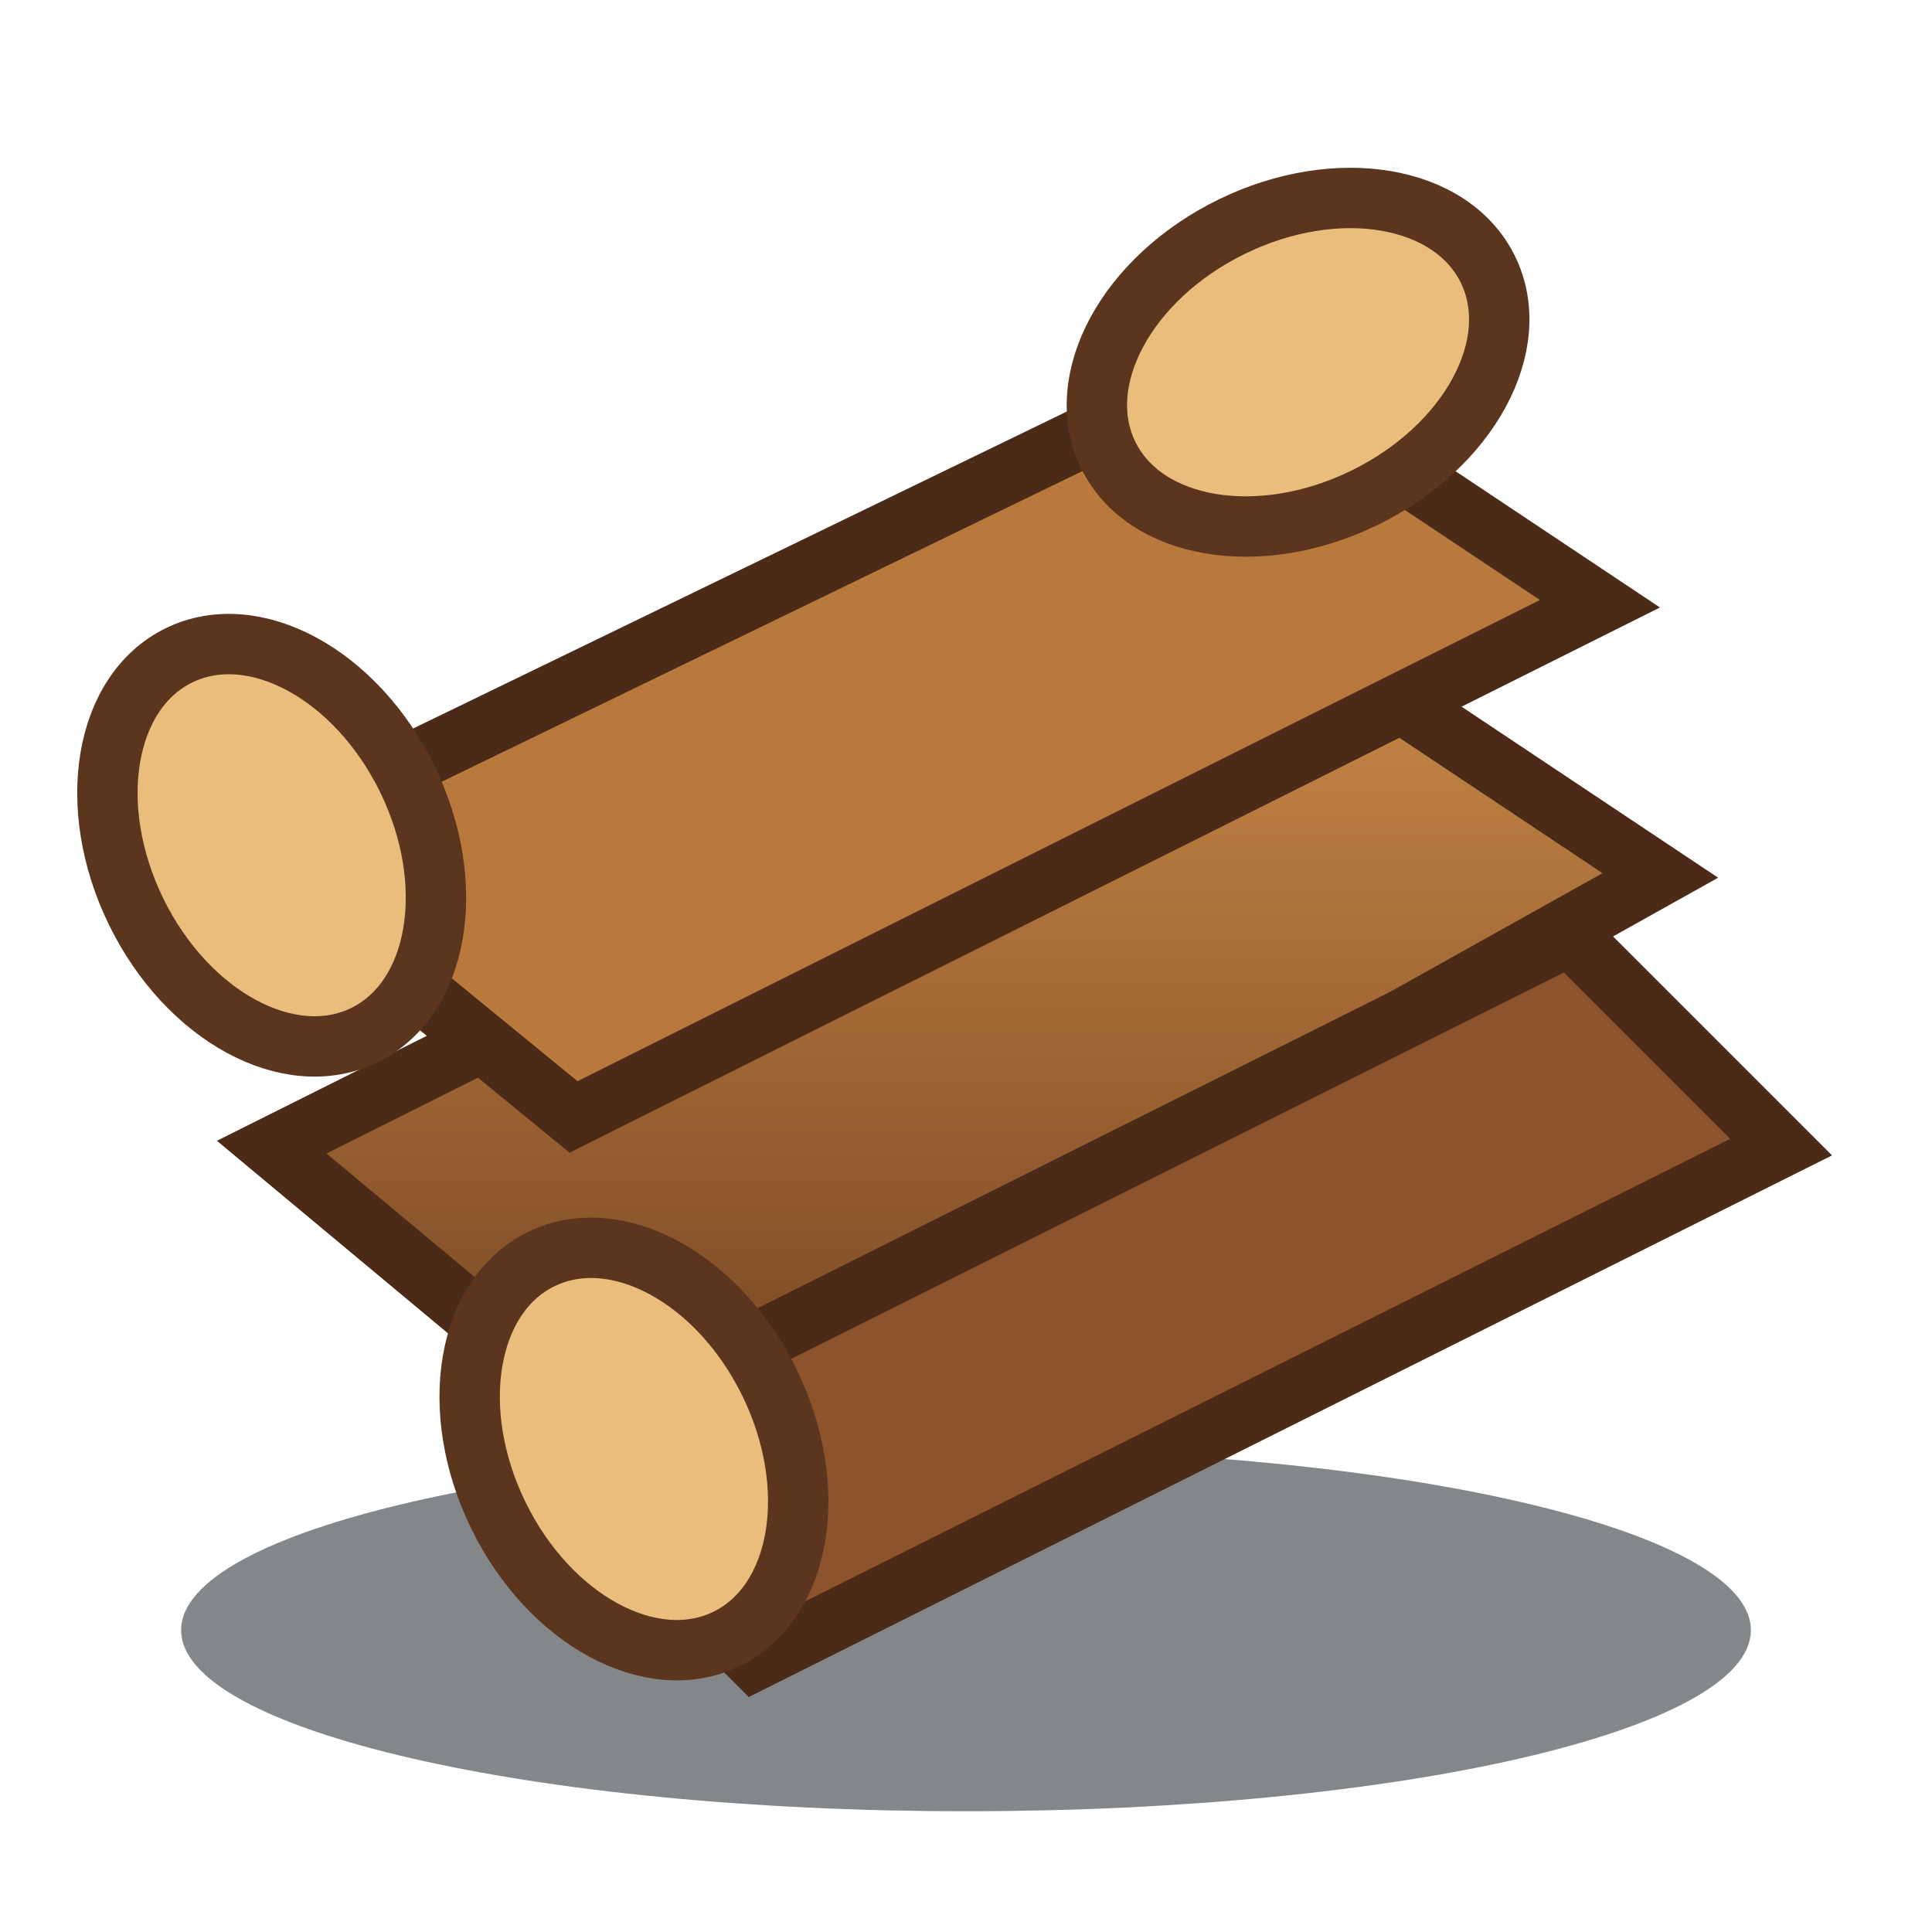
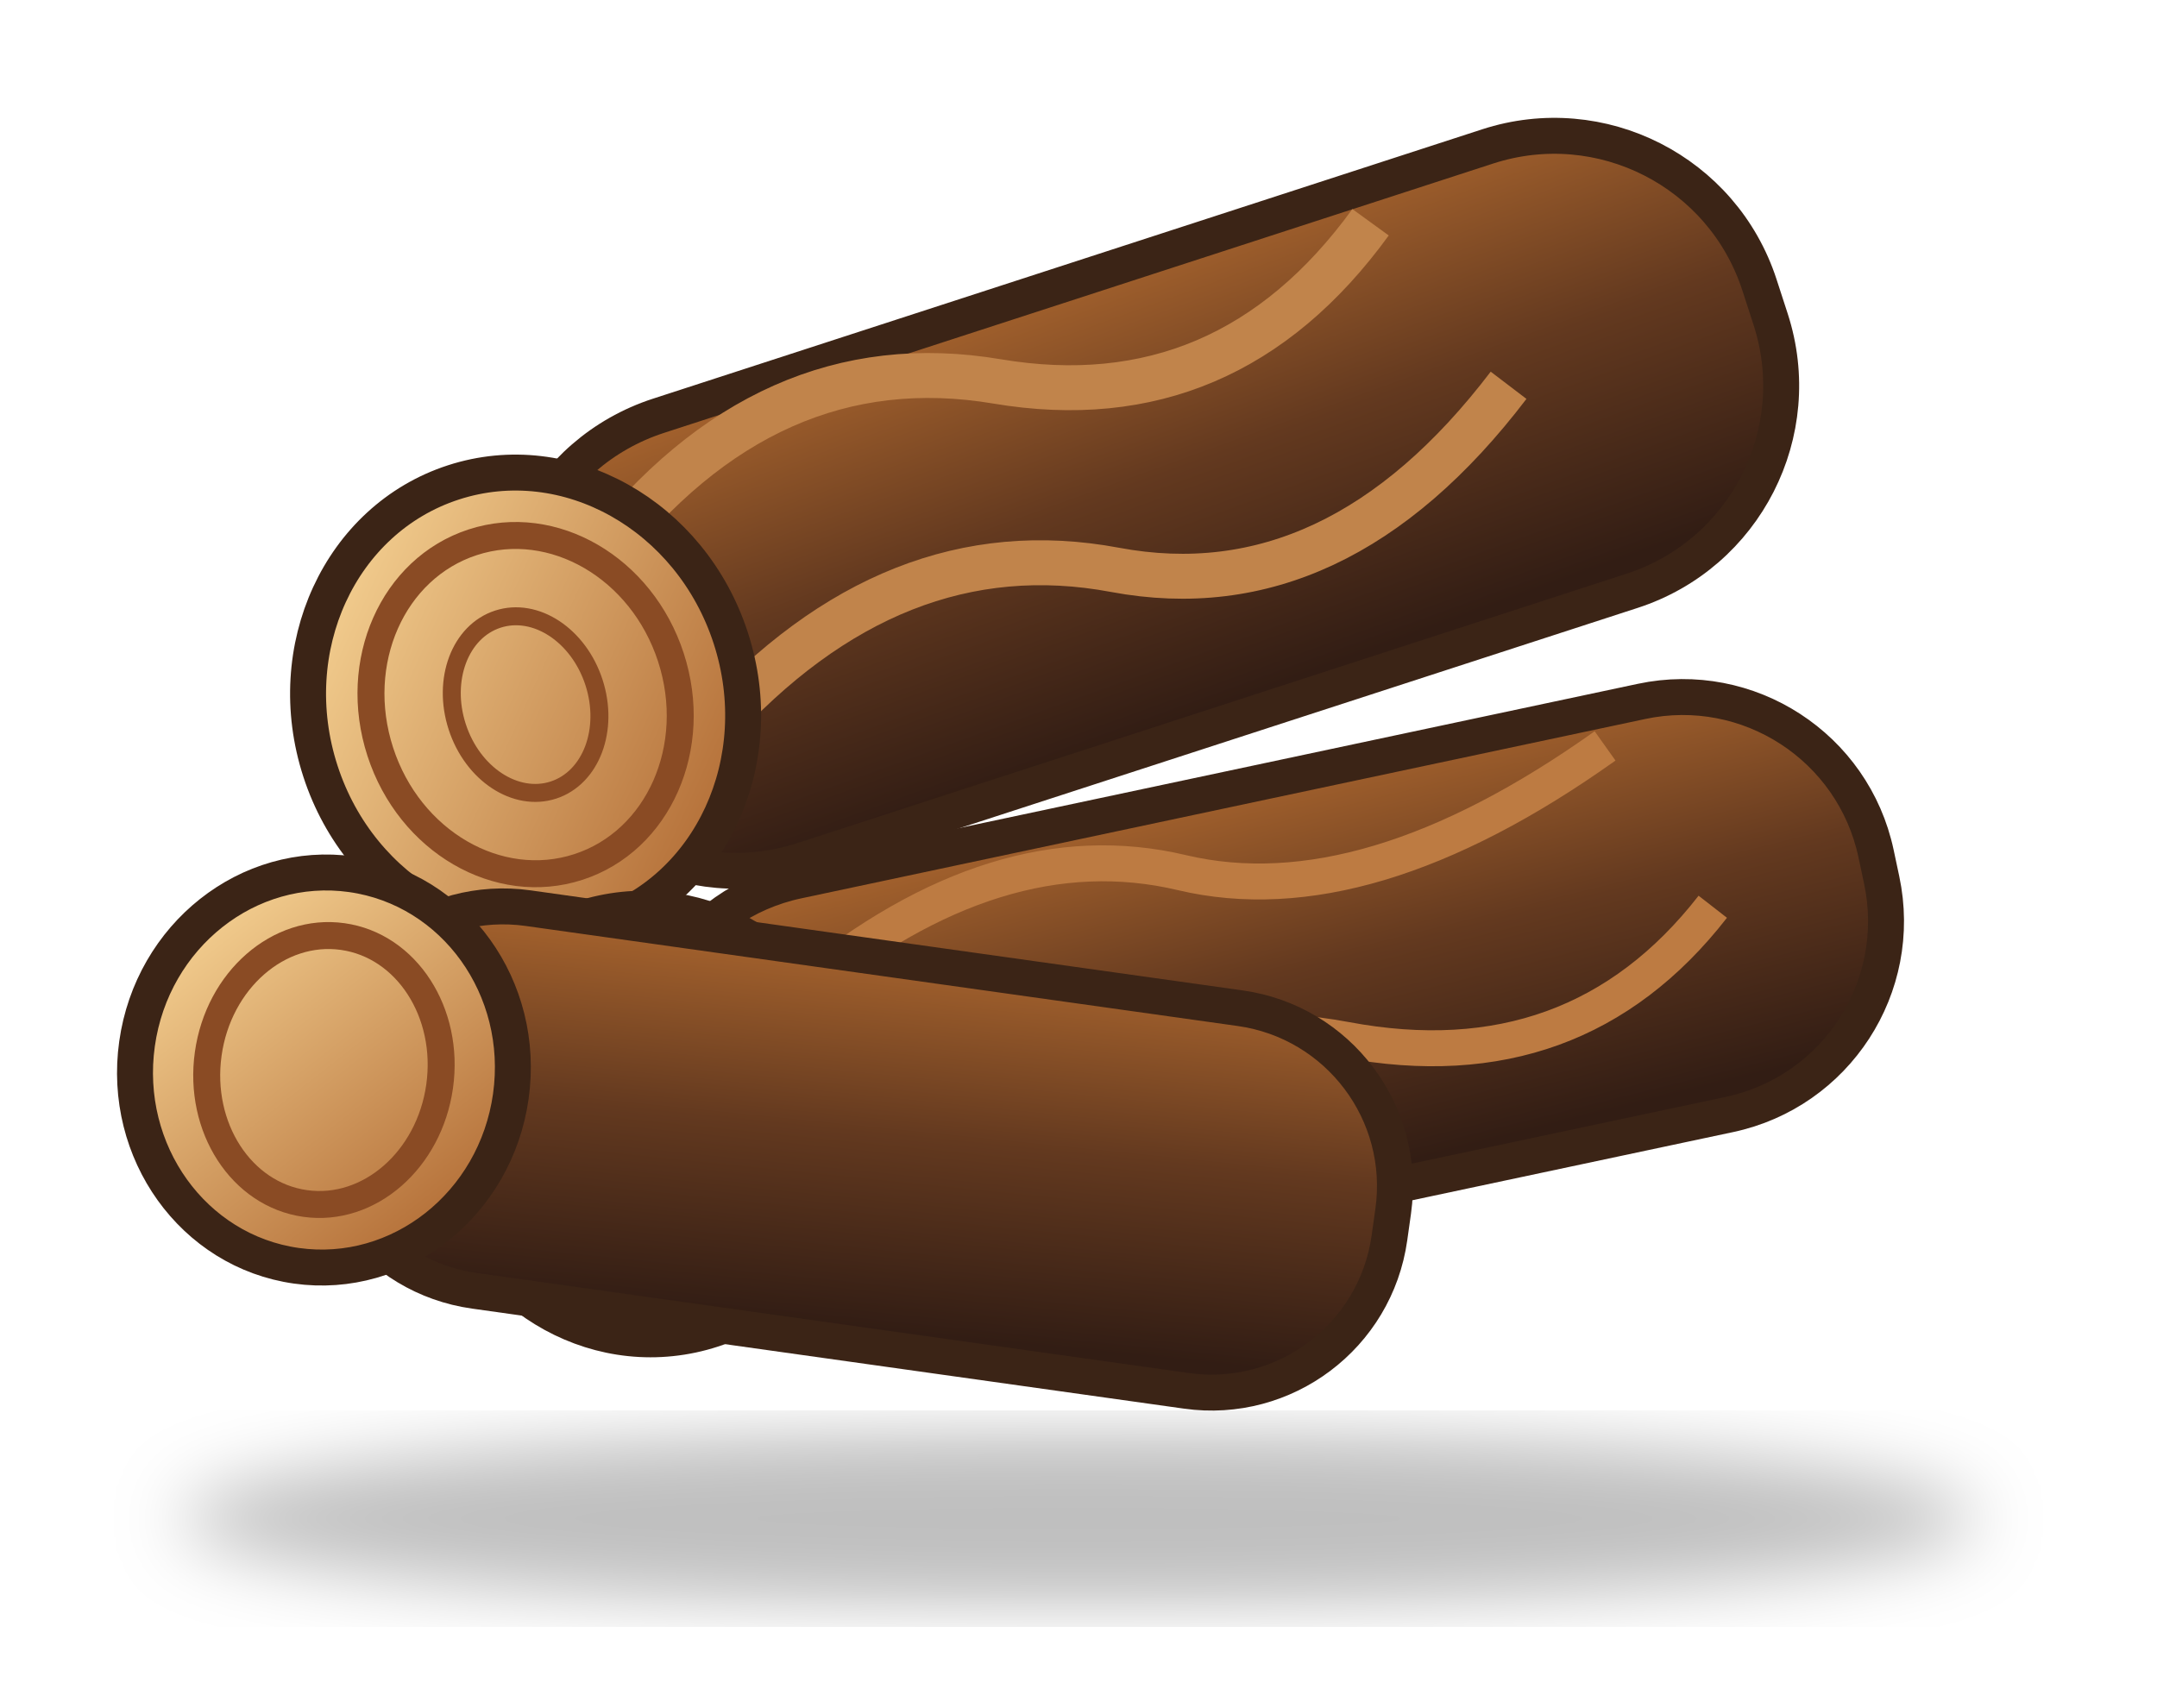
- <svg xmlns="http://www.w3.org/2000/svg" viewBox="0 0 64 64">
+ <svg xmlns="http://www.w3.org/2000/svg" viewBox="0 0 240 190" role="img" aria-label="Odun kaynağı">
  <defs>
-     <linearGradient id="w" x2="0" y2="1">
-       <stop stop-color="#c98a48" />
-       <stop offset="1" stop-color="#754321" />
+     <linearGradient id="bark" x2=".1" y2="1">
+       <stop stop-color="#a9652e" />
+       <stop offset=".5" stop-color="#63391f" />
+       <stop offset="1" stop-color="#321d14" />
    </linearGradient>
+     <linearGradient id="cut" x2="1" y2="1">
+       <stop stop-color="#ffe0a0" />
+       <stop offset="1" stop-color="#a85d27" />
+     </linearGradient>
+     <filter id="s">
+       <feGaussianBlur stdDeviation="4" />
+     </filter>
  </defs>
-   <ellipse cx="32" cy="54" rx="26" ry="6" fill="#071014" opacity=".5" />
-   <g stroke="#4b2b18" stroke-width="2">
-     <path d="m9 38 34-17 12 8-34 19Z" fill="url(#w)" />
-     <path d="m8 28 33-16 12 8-34 17Z" fill="#b9793d" />
-     <path d="m18 48 34-17 7 7-34 17Z" fill="#8c542c" />
-   </g>
-   <g fill="#e9bd7c" stroke="#5c351e" stroke-width="2">
-     <ellipse cx="9" cy="28" rx="5" ry="7" transform="rotate(-26 9 28)" />
-     <ellipse cx="43" cy="12" rx="5" ry="7" transform="rotate(64 43 12)" />
-     <ellipse cx="21" cy="48" rx="5" ry="7" transform="rotate(-26 21 48)" />
+   <ellipse cx="120" cy="169" rx="100" ry="10" fill="#000" opacity=".25" filter="url(#s)" />
+   <g stroke="#3b2416" stroke-width="4" stroke-linejoin="round">
+     <g transform="rotate(-18 130 72)">
+       <rect x="60" y="30" width="145" height="52" rx="24" fill="url(#bark)" />
+       <path d="M73 43q25-17 48-5t45-4M79 65q26-15 48-3t48-6" fill="none" stroke="#c1844b" stroke-width="5" />
+       <ellipse cx="60" cy="56" rx="24" ry="26" fill="url(#cut)" />
+       <ellipse cx="60" cy="56" rx="17" ry="19" fill="none" stroke="#8a4b24" stroke-width="3" />
+       <ellipse cx="60" cy="56" rx="8" ry="10" fill="none" stroke="#8a4b24" stroke-width="2" />
+     </g>
+     <g transform="rotate(-12 120 120)">
+       <rect x="72" y="92" width="140" height="47" rx="22" fill="url(#bark)" />
+       <path d="M92 104q25-13 44-4t49-4M98 126q28-14 52-4t43-6" fill="none" stroke="#bd7b42" stroke-width="4" />
+       <ellipse cx="72" cy="115" rx="23" ry="24" fill="url(#cut)" />
+       <ellipse cx="72" cy="115" rx="15" ry="17" fill="none" stroke="#8a4b24" stroke-width="3" />
+     </g>
+     <g transform="rotate(8 85 130)">
+       <rect x="35" y="105" width="120" height="43" rx="20" fill="url(#bark)" />
+       <ellipse cx="35" cy="126" rx="21" ry="22" fill="url(#cut)" />
+       <ellipse cx="35" cy="126" rx="13" ry="15" fill="none" stroke="#8a4b24" stroke-width="3" />
+     </g>
  </g>
</svg>
